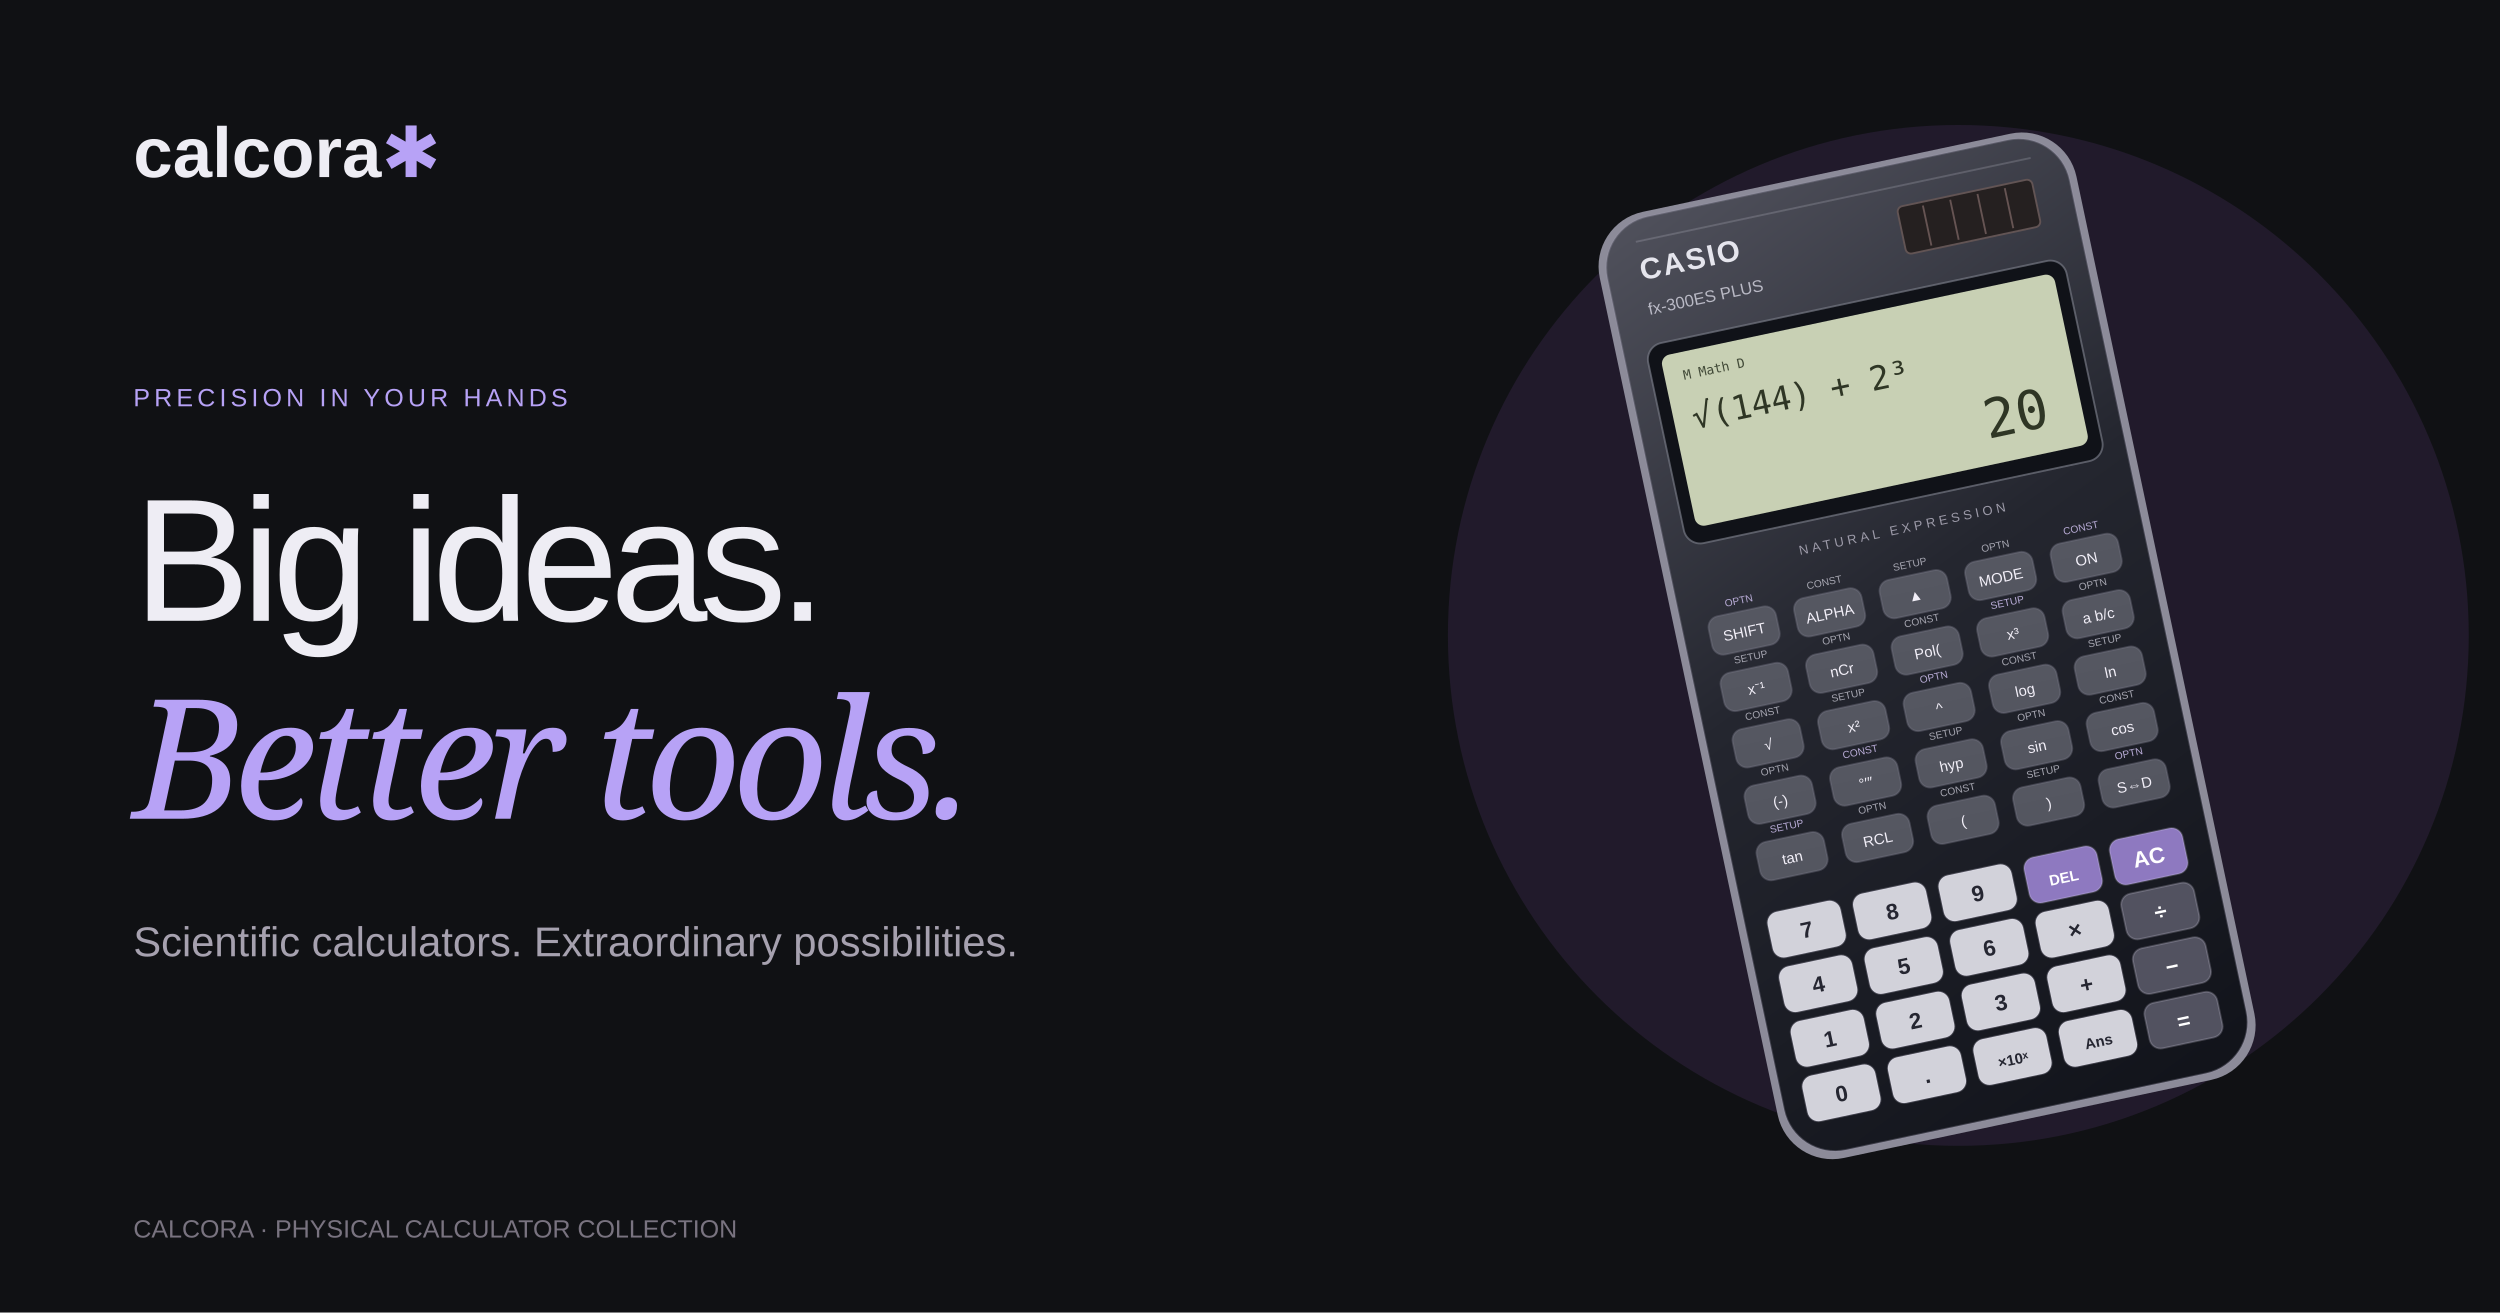
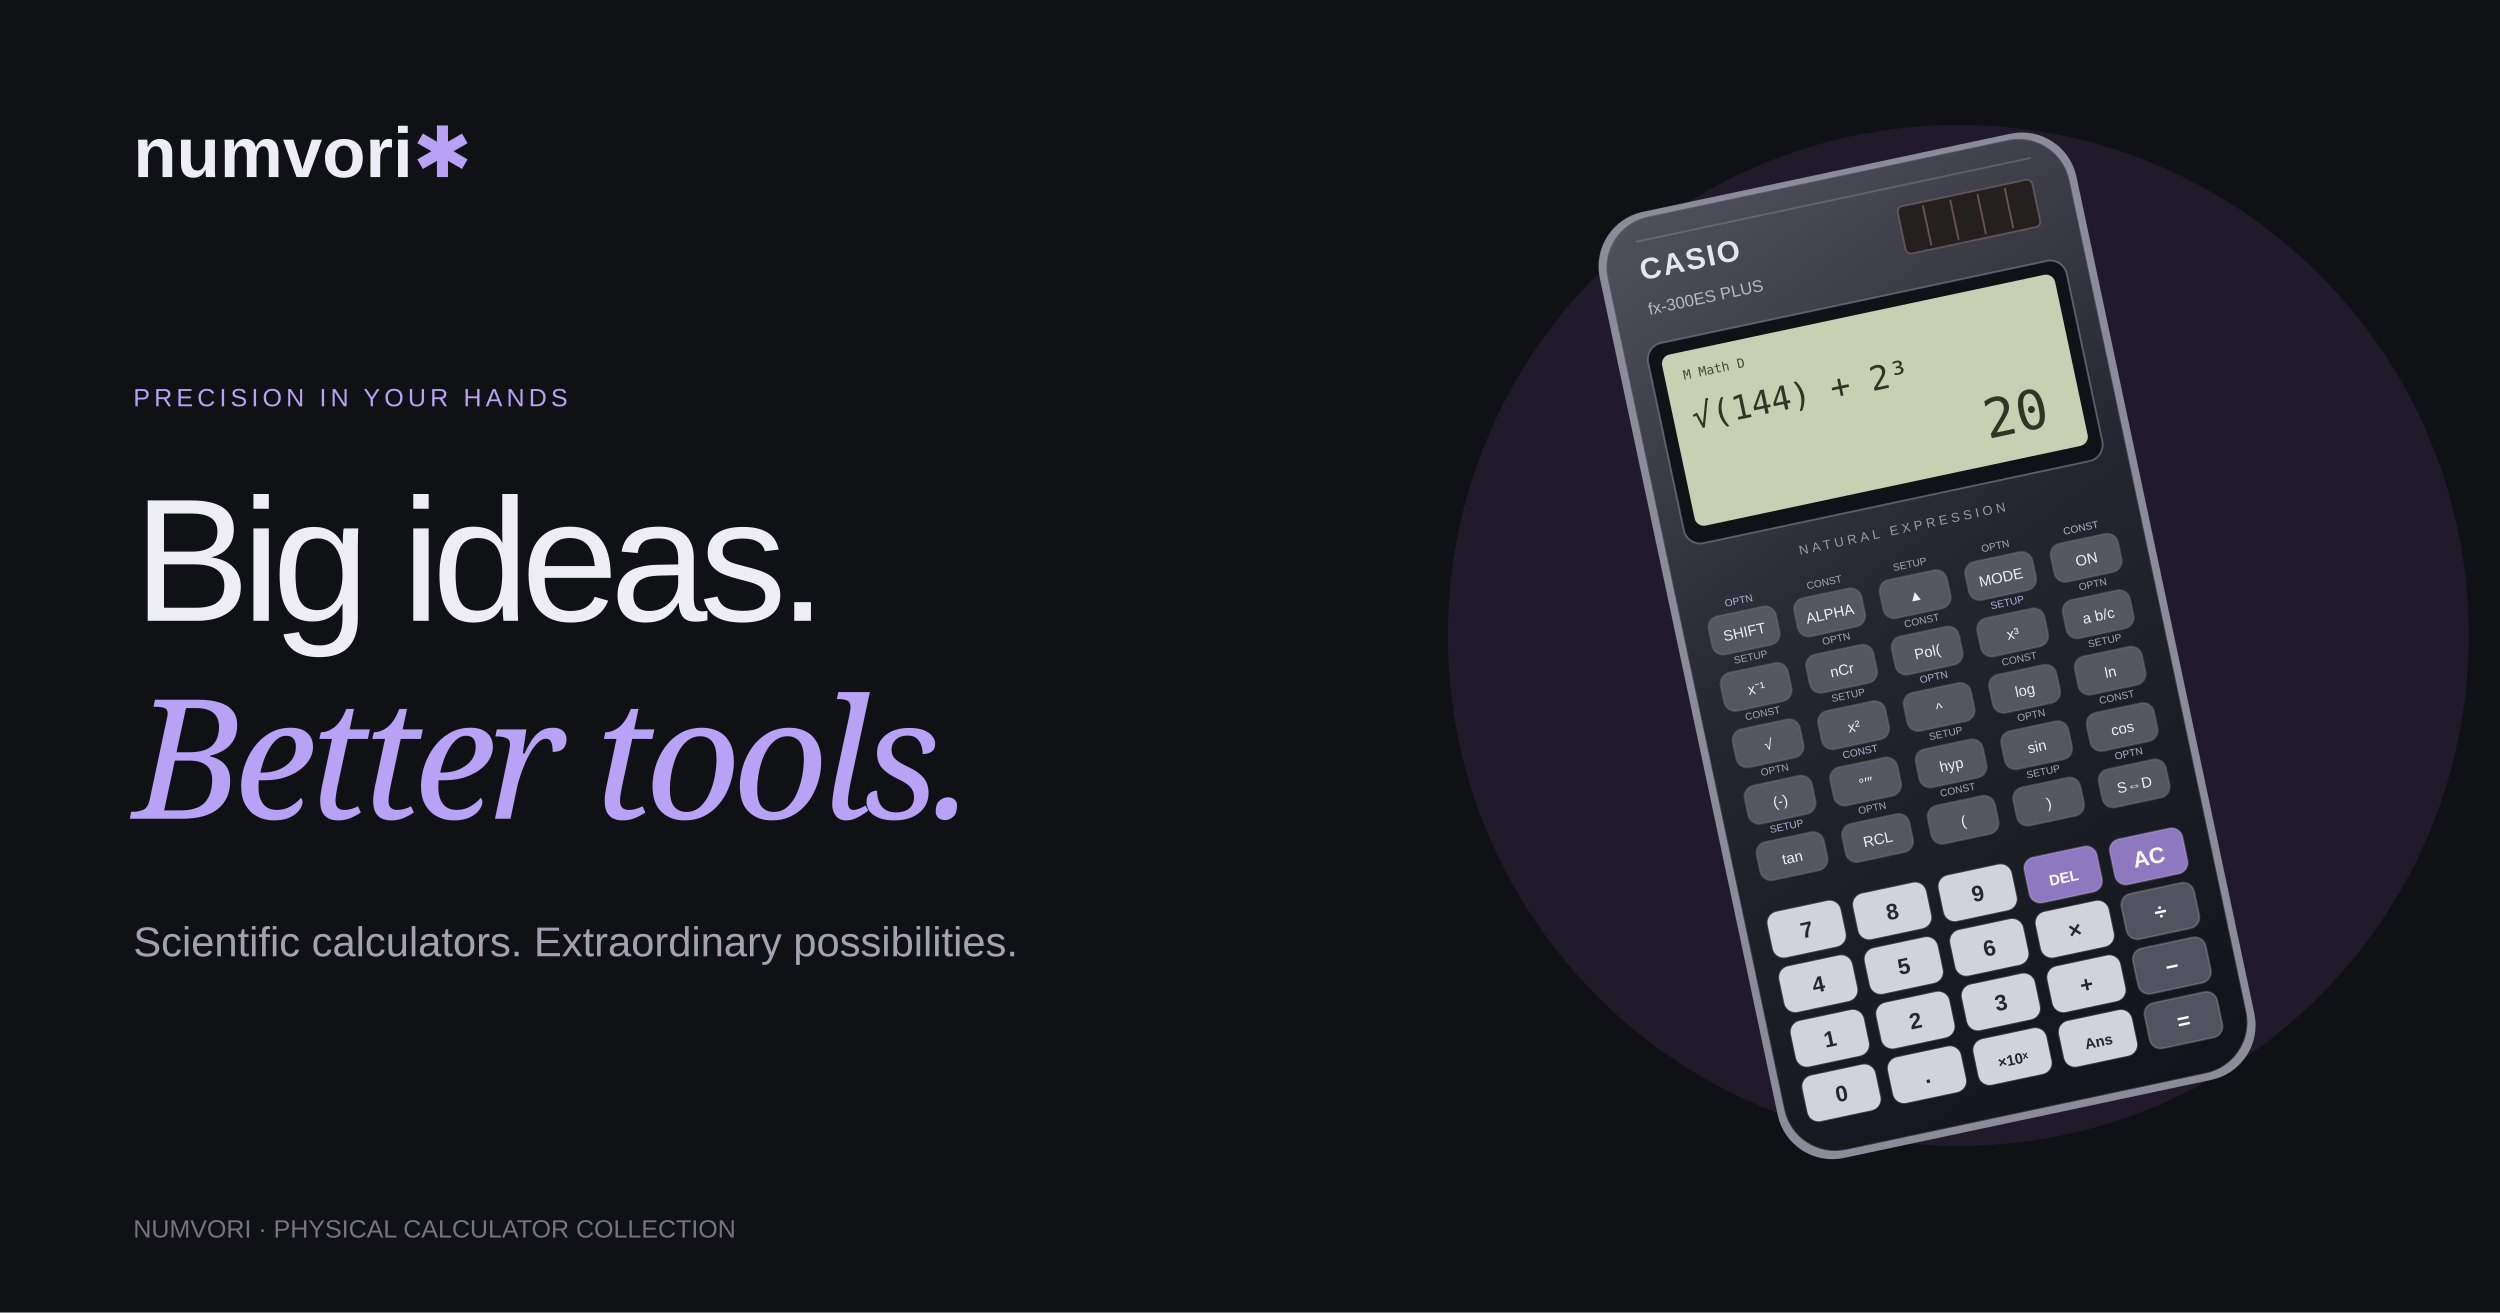
<svg xmlns="http://www.w3.org/2000/svg" width="1200" height="630" viewBox="0 0 1200 630">
  <rect width="1200" height="630" fill="#101114" />
  <circle cx="940" cy="305" r="245" fill="#211a2b" />
  <g font-family="Arial,sans-serif">
-     <text x="64" y="85" fill="#eeedf4" font-size="34" font-weight="700">calcora<tspan fill="#b7a2f6"> ✱</tspan>
+     <text x="64" y="85" fill="#eeedf4" font-size="34" font-weight="700">numvori<tspan fill="#b7a2f6"> ✱</tspan>
    </text>
    <text x="64" y="195" fill="#b7a2f6" font-size="12" letter-spacing="2">PRECISION IN YOUR HANDS</text>
    <text x="64" y="298" fill="#eeedf4" font-size="84" letter-spacing="-4">Big ideas.</text>
    <text x="64" y="393" fill="#b7a2f6" font-family="Georgia,serif" font-style="italic" font-size="80" letter-spacing="-4">Better tools.</text>
    <text x="64" y="459" fill="#a6a1af" font-size="20">Scientific calculators. Extraordinary possibilities.</text>
-     <text x="64" y="594" fill="#797380" font-size="12">CALCORA · PHYSICAL CALCULATOR COLLECTION</text>
+     <text x="64" y="594" fill="#797380" font-size="12">NUMVORI · PHYSICAL CALCULATOR COLLECTION</text>
  </g>
  <g transform="translate(800 73) rotate(-12 125 237)">
    <svg width="250" height="474" viewBox="0 0 280 530" fill="none" role="img" aria-label="CASIO fx-300ES PLUS — product illustration">
      <defs>
        <linearGradient id="hero-device-shell" x1="25" y1="5" x2="255" y2="525" gradientUnits="userSpaceOnUse">
          <stop stop-color="#50515c" />
          <stop offset=".45" stop-color="#24262f" />
          <stop offset="1" stop-color="#11131a" />
        </linearGradient>
        <linearGradient id="hero-device-edge" x1="0" y1="0" x2="280" y2="530">
          <stop stop-color="#8c8b99" />
          <stop offset=".5" stop-color="#292b35" />
          <stop offset="1" stop-color="#50505e" />
        </linearGradient>
        <linearGradient id="hero-device-key" x1="0" y1="0" x2="0" y2="30">
          <stop stop-color="#555761" />
          <stop offset="1" stop-color="#30323c" />
        </linearGradient>
      </defs>
      <rect x="9" y="5" width="262" height="520" rx="30" fill="url(#hero-device-edge)" />
      <rect x="13" y="8" width="254" height="513" rx="28" fill="url(#hero-device-shell)" stroke="#9998aa" stroke-opacity=".3" />
      <path d="M32 20H249" stroke="#b9bac6" stroke-opacity=".25" />
      <text x="31" y="41" fill="#e5e5ed" font-family="Arial,sans-serif" font-size="16" font-weight="700" letter-spacing="1">CASIO</text>
      <text x="31" y="60" fill="#b9b9c5" font-family="Arial,sans-serif" font-size="9">fx-300ES PLUS</text>
      <rect x="173" y="31" width="74" height="26" rx="3" fill="#252020" stroke="#625454" />
      <path d="M187 33v22" stroke="#665453" stroke-width="1" />
      <path d="M202 33v22" stroke="#665453" stroke-width="1" />
      <path d="M217 33v22" stroke="#665453" stroke-width="1" />
      <path d="M232 33v22" stroke="#665453" stroke-width="1" />
      <rect x="25" y="76" width="230" height="110" rx="9" fill="#101218" stroke="#767883" stroke-opacity=".7" />
      <rect x="32" y="83" width="216" height="94" rx="5" fill="#c8d0b4" />
      <text x="42" y="98" fill="#414937" font-family="monospace" font-size="7">M  Math                        D</text>
      <text x="42" y="125" fill="#2f3625" font-family="monospace" font-size="18">√(144) + 2³</text>
      <text x="230" y="163" text-anchor="end" fill="#2f3625" font-family="monospace" font-size="29">20</text>
      <text x="140" y="203" text-anchor="middle" fill="#9c9aa8" font-family="Arial" font-size="7" letter-spacing="2">NATURAL EXPRESSION</text>
      <g>
        <text x="46" y="222" text-anchor="middle" fill="#b9acd7" font-family="Arial" font-size="5.5">OPTN</text>
        <rect x="27" y="226" width="37" height="21" rx="6" fill="url(#hero-device-key)" stroke="#777785" stroke-opacity=".4" />
        <text x="45.5" y="240" text-anchor="middle" fill="#f2eff8" font-family="Arial" font-size="8">SHIFT</text>
      </g>
      <g>
        <text x="93" y="222" text-anchor="middle" fill="#a6a6b1" font-family="Arial" font-size="5.5">CONST</text>
        <rect x="74" y="226" width="37" height="21" rx="6" fill="url(#hero-device-key)" stroke="#777785" stroke-opacity=".4" />
        <text x="92.5" y="240" text-anchor="middle" fill="#f2eff8" font-family="Arial" font-size="8">ALPHA</text>
      </g>
      <g>
        <text x="140" y="222" text-anchor="middle" fill="#a6a6b1" font-family="Arial" font-size="5.5">SETUP</text>
        <rect x="121" y="226" width="37" height="21" rx="6" fill="url(#hero-device-key)" stroke="#777785" stroke-opacity=".4" />
        <text x="139.5" y="240" text-anchor="middle" fill="#f2eff8" font-family="Arial" font-size="8">▲</text>
      </g>
      <g>
        <text x="187" y="222" text-anchor="middle" fill="#a6a6b1" font-family="Arial" font-size="5.5">OPTN</text>
        <rect x="168" y="226" width="37" height="21" rx="6" fill="url(#hero-device-key)" stroke="#777785" stroke-opacity=".4" />
        <text x="186.5" y="240" text-anchor="middle" fill="#f2eff8" font-family="Arial" font-size="8">MODE</text>
      </g>
      <g>
        <text x="234" y="222" text-anchor="middle" fill="#b9acd7" font-family="Arial" font-size="5.5">CONST</text>
        <rect x="215" y="226" width="37" height="21" rx="6" fill="url(#hero-device-key)" stroke="#777785" stroke-opacity=".4" />
        <text x="233.5" y="240" text-anchor="middle" fill="#f2eff8" font-family="Arial" font-size="8">ON</text>
      </g>
      <g>
        <text x="46" y="253" text-anchor="middle" fill="#a6a6b1" font-family="Arial" font-size="5.5">SETUP</text>
        <rect x="27" y="257" width="37" height="21" rx="6" fill="url(#hero-device-key)" stroke="#777785" stroke-opacity=".4" />
        <text x="45.5" y="271" text-anchor="middle" fill="#f2eff8" font-family="Arial" font-size="8">x⁻¹</text>
      </g>
      <g>
        <text x="93" y="253" text-anchor="middle" fill="#a6a6b1" font-family="Arial" font-size="5.5">OPTN</text>
        <rect x="74" y="257" width="37" height="21" rx="6" fill="url(#hero-device-key)" stroke="#777785" stroke-opacity=".4" />
        <text x="92.5" y="271" text-anchor="middle" fill="#f2eff8" font-family="Arial" font-size="8">nCr</text>
      </g>
      <g>
        <text x="140" y="253" text-anchor="middle" fill="#a6a6b1" font-family="Arial" font-size="5.5">CONST</text>
        <rect x="121" y="257" width="37" height="21" rx="6" fill="url(#hero-device-key)" stroke="#777785" stroke-opacity=".4" />
        <text x="139.5" y="271" text-anchor="middle" fill="#f2eff8" font-family="Arial" font-size="8">Pol(</text>
      </g>
      <g>
        <text x="187" y="253" text-anchor="middle" fill="#b9acd7" font-family="Arial" font-size="5.5">SETUP</text>
        <rect x="168" y="257" width="37" height="21" rx="6" fill="url(#hero-device-key)" stroke="#777785" stroke-opacity=".4" />
        <text x="186.5" y="271" text-anchor="middle" fill="#f2eff8" font-family="Arial" font-size="8">x³</text>
      </g>
      <g>
        <text x="234" y="253" text-anchor="middle" fill="#a6a6b1" font-family="Arial" font-size="5.5">OPTN</text>
        <rect x="215" y="257" width="37" height="21" rx="6" fill="url(#hero-device-key)" stroke="#777785" stroke-opacity=".4" />
        <text x="233.5" y="271" text-anchor="middle" fill="#f2eff8" font-family="Arial" font-size="8">a b/c</text>
      </g>
      <g>
        <text x="46" y="284" text-anchor="middle" fill="#a6a6b1" font-family="Arial" font-size="5.5">CONST</text>
        <rect x="27" y="288" width="37" height="21" rx="6" fill="url(#hero-device-key)" stroke="#777785" stroke-opacity=".4" />
        <text x="45.5" y="302" text-anchor="middle" fill="#f2eff8" font-family="Arial" font-size="8">√</text>
      </g>
      <g>
        <text x="93" y="284" text-anchor="middle" fill="#a6a6b1" font-family="Arial" font-size="5.5">SETUP</text>
        <rect x="74" y="288" width="37" height="21" rx="6" fill="url(#hero-device-key)" stroke="#777785" stroke-opacity=".4" />
        <text x="92.5" y="302" text-anchor="middle" fill="#f2eff8" font-family="Arial" font-size="8">x²</text>
      </g>
      <g>
        <text x="140" y="284" text-anchor="middle" fill="#b9acd7" font-family="Arial" font-size="5.5">OPTN</text>
        <rect x="121" y="288" width="37" height="21" rx="6" fill="url(#hero-device-key)" stroke="#777785" stroke-opacity=".4" />
        <text x="139.5" y="302" text-anchor="middle" fill="#f2eff8" font-family="Arial" font-size="8">^</text>
      </g>
      <g>
        <text x="187" y="284" text-anchor="middle" fill="#a6a6b1" font-family="Arial" font-size="5.5">CONST</text>
        <rect x="168" y="288" width="37" height="21" rx="6" fill="url(#hero-device-key)" stroke="#777785" stroke-opacity=".4" />
        <text x="186.5" y="302" text-anchor="middle" fill="#f2eff8" font-family="Arial" font-size="8">log</text>
      </g>
      <g>
        <text x="234" y="284" text-anchor="middle" fill="#a6a6b1" font-family="Arial" font-size="5.5">SETUP</text>
        <rect x="215" y="288" width="37" height="21" rx="6" fill="url(#hero-device-key)" stroke="#777785" stroke-opacity=".4" />
        <text x="233.5" y="302" text-anchor="middle" fill="#f2eff8" font-family="Arial" font-size="8">ln</text>
      </g>
      <g>
        <text x="46" y="315" text-anchor="middle" fill="#a6a6b1" font-family="Arial" font-size="5.5">OPTN</text>
        <rect x="27" y="319" width="37" height="21" rx="6" fill="url(#hero-device-key)" stroke="#777785" stroke-opacity=".4" />
        <text x="45.5" y="333" text-anchor="middle" fill="#f2eff8" font-family="Arial" font-size="8">(-)</text>
      </g>
      <g>
        <text x="93" y="315" text-anchor="middle" fill="#b9acd7" font-family="Arial" font-size="5.5">CONST</text>
        <rect x="74" y="319" width="37" height="21" rx="6" fill="url(#hero-device-key)" stroke="#777785" stroke-opacity=".4" />
        <text x="92.5" y="333" text-anchor="middle" fill="#f2eff8" font-family="Arial" font-size="8">°′″</text>
      </g>
      <g>
        <text x="140" y="315" text-anchor="middle" fill="#a6a6b1" font-family="Arial" font-size="5.5">SETUP</text>
        <rect x="121" y="319" width="37" height="21" rx="6" fill="url(#hero-device-key)" stroke="#777785" stroke-opacity=".4" />
        <text x="139.5" y="333" text-anchor="middle" fill="#f2eff8" font-family="Arial" font-size="8">hyp</text>
      </g>
      <g>
        <text x="187" y="315" text-anchor="middle" fill="#a6a6b1" font-family="Arial" font-size="5.5">OPTN</text>
        <rect x="168" y="319" width="37" height="21" rx="6" fill="url(#hero-device-key)" stroke="#777785" stroke-opacity=".4" />
        <text x="186.5" y="333" text-anchor="middle" fill="#f2eff8" font-family="Arial" font-size="8">sin</text>
      </g>
      <g>
        <text x="234" y="315" text-anchor="middle" fill="#a6a6b1" font-family="Arial" font-size="5.5">CONST</text>
        <rect x="215" y="319" width="37" height="21" rx="6" fill="url(#hero-device-key)" stroke="#777785" stroke-opacity=".4" />
        <text x="233.5" y="333" text-anchor="middle" fill="#f2eff8" font-family="Arial" font-size="8">cos</text>
      </g>
      <g>
        <text x="46" y="346" text-anchor="middle" fill="#b9acd7" font-family="Arial" font-size="5.5">SETUP</text>
        <rect x="27" y="350" width="37" height="21" rx="6" fill="url(#hero-device-key)" stroke="#777785" stroke-opacity=".4" />
        <text x="45.5" y="364" text-anchor="middle" fill="#f2eff8" font-family="Arial" font-size="8">tan</text>
      </g>
      <g>
        <text x="93" y="346" text-anchor="middle" fill="#a6a6b1" font-family="Arial" font-size="5.5">OPTN</text>
        <rect x="74" y="350" width="37" height="21" rx="6" fill="url(#hero-device-key)" stroke="#777785" stroke-opacity=".4" />
        <text x="92.5" y="364" text-anchor="middle" fill="#f2eff8" font-family="Arial" font-size="8">RCL</text>
      </g>
      <g>
        <text x="140" y="346" text-anchor="middle" fill="#a6a6b1" font-family="Arial" font-size="5.5">CONST</text>
        <rect x="121" y="350" width="37" height="21" rx="6" fill="url(#hero-device-key)" stroke="#777785" stroke-opacity=".4" />
        <text x="139.5" y="364" text-anchor="middle" fill="#f2eff8" font-family="Arial" font-size="8">(</text>
      </g>
      <g>
        <text x="187" y="346" text-anchor="middle" fill="#a6a6b1" font-family="Arial" font-size="5.5">SETUP</text>
        <rect x="168" y="350" width="37" height="21" rx="6" fill="url(#hero-device-key)" stroke="#777785" stroke-opacity=".4" />
        <text x="186.5" y="364" text-anchor="middle" fill="#f2eff8" font-family="Arial" font-size="8">)</text>
      </g>
      <g>
        <text x="234" y="346" text-anchor="middle" fill="#b9acd7" font-family="Arial" font-size="5.5">OPTN</text>
        <rect x="215" y="350" width="37" height="21" rx="6" fill="url(#hero-device-key)" stroke="#777785" stroke-opacity=".4" />
        <text x="233.5" y="364" text-anchor="middle" fill="#f2eff8" font-family="Arial" font-size="8">S⇔D</text>
      </g>
      <g>
        <rect x="25" y="388" width="40" height="25" rx="6" fill="#d2d2da" stroke="#f2edff" stroke-opacity=".2" />
        <text x="45" y="405" text-anchor="middle" fill="#252631" font-family="Arial" font-size="12" font-weight="600">7</text>
      </g>
      <g>
        <rect x="72" y="388" width="40" height="25" rx="6" fill="#d2d2da" stroke="#f2edff" stroke-opacity=".2" />
        <text x="92" y="405" text-anchor="middle" fill="#252631" font-family="Arial" font-size="12" font-weight="600">8</text>
      </g>
      <g>
        <rect x="119" y="388" width="40" height="25" rx="6" fill="#d2d2da" stroke="#f2edff" stroke-opacity=".2" />
        <text x="139" y="405" text-anchor="middle" fill="#252631" font-family="Arial" font-size="12" font-weight="600">9</text>
      </g>
      <g>
        <rect x="166" y="388" width="40" height="25" rx="6" fill="#8e79c0" stroke="#f2edff" stroke-opacity=".2" />
        <text x="186" y="405" text-anchor="middle" fill="#fff" font-family="Arial" font-size="8" font-weight="600">DEL</text>
      </g>
      <g>
        <rect x="213" y="388" width="40" height="25" rx="6" fill="#8e79c0" stroke="#f2edff" stroke-opacity=".2" />
        <text x="233" y="405" text-anchor="middle" fill="#fff" font-family="Arial" font-size="12" font-weight="600">AC</text>
      </g>
      <g>
        <rect x="25" y="418" width="40" height="25" rx="6" fill="#d2d2da" stroke="#f2edff" stroke-opacity=".2" />
        <text x="45" y="435" text-anchor="middle" fill="#252631" font-family="Arial" font-size="12" font-weight="600">4</text>
      </g>
      <g>
        <rect x="72" y="418" width="40" height="25" rx="6" fill="#d2d2da" stroke="#f2edff" stroke-opacity=".2" />
        <text x="92" y="435" text-anchor="middle" fill="#252631" font-family="Arial" font-size="12" font-weight="600">5</text>
      </g>
      <g>
        <rect x="119" y="418" width="40" height="25" rx="6" fill="#d2d2da" stroke="#f2edff" stroke-opacity=".2" />
        <text x="139" y="435" text-anchor="middle" fill="#252631" font-family="Arial" font-size="12" font-weight="600">6</text>
      </g>
      <g>
        <rect x="166" y="418" width="40" height="25" rx="6" fill="#d2d2da" stroke="#f2edff" stroke-opacity=".2" />
        <text x="186" y="435" text-anchor="middle" fill="#252631" font-family="Arial" font-size="12" font-weight="600">×</text>
      </g>
      <g>
        <rect x="213" y="418" width="40" height="25" rx="6" fill="#525260" stroke="#f2edff" stroke-opacity=".2" />
        <text x="233" y="435" text-anchor="middle" fill="#fff" font-family="Arial" font-size="12" font-weight="600">÷</text>
      </g>
      <g>
        <rect x="25" y="448" width="40" height="25" rx="6" fill="#d2d2da" stroke="#f2edff" stroke-opacity=".2" />
        <text x="45" y="465" text-anchor="middle" fill="#252631" font-family="Arial" font-size="12" font-weight="600">1</text>
      </g>
      <g>
        <rect x="72" y="448" width="40" height="25" rx="6" fill="#d2d2da" stroke="#f2edff" stroke-opacity=".2" />
        <text x="92" y="465" text-anchor="middle" fill="#252631" font-family="Arial" font-size="12" font-weight="600">2</text>
      </g>
      <g>
        <rect x="119" y="448" width="40" height="25" rx="6" fill="#d2d2da" stroke="#f2edff" stroke-opacity=".2" />
        <text x="139" y="465" text-anchor="middle" fill="#252631" font-family="Arial" font-size="12" font-weight="600">3</text>
      </g>
      <g>
        <rect x="166" y="448" width="40" height="25" rx="6" fill="#d2d2da" stroke="#f2edff" stroke-opacity=".2" />
        <text x="186" y="465" text-anchor="middle" fill="#252631" font-family="Arial" font-size="12" font-weight="600">+</text>
      </g>
      <g>
        <rect x="213" y="448" width="40" height="25" rx="6" fill="#525260" stroke="#f2edff" stroke-opacity=".2" />
        <text x="233" y="465" text-anchor="middle" fill="#fff" font-family="Arial" font-size="12" font-weight="600">−</text>
      </g>
      <g>
        <rect x="25" y="478" width="40" height="25" rx="6" fill="#d2d2da" stroke="#f2edff" stroke-opacity=".2" />
        <text x="45" y="495" text-anchor="middle" fill="#252631" font-family="Arial" font-size="12" font-weight="600">0</text>
      </g>
      <g>
        <rect x="72" y="478" width="40" height="25" rx="6" fill="#d2d2da" stroke="#f2edff" stroke-opacity=".2" />
        <text x="92" y="495" text-anchor="middle" fill="#252631" font-family="Arial" font-size="12" font-weight="600">.</text>
      </g>
      <g>
        <rect x="119" y="478" width="40" height="25" rx="6" fill="#d2d2da" stroke="#f2edff" stroke-opacity=".2" />
        <text x="139" y="495" text-anchor="middle" fill="#252631" font-family="Arial" font-size="8" font-weight="600">×10ˣ</text>
      </g>
      <g>
        <rect x="166" y="478" width="40" height="25" rx="6" fill="#d2d2da" stroke="#f2edff" stroke-opacity=".2" />
        <text x="186" y="495" text-anchor="middle" fill="#252631" font-family="Arial" font-size="8" font-weight="600">Ans</text>
      </g>
      <g>
        <rect x="213" y="478" width="40" height="25" rx="6" fill="#525260" stroke="#f2edff" stroke-opacity=".2" />
        <text x="233" y="495" text-anchor="middle" fill="#fff" font-family="Arial" font-size="12" font-weight="600">=</text>
      </g>
    </svg>
  </g>
</svg>
